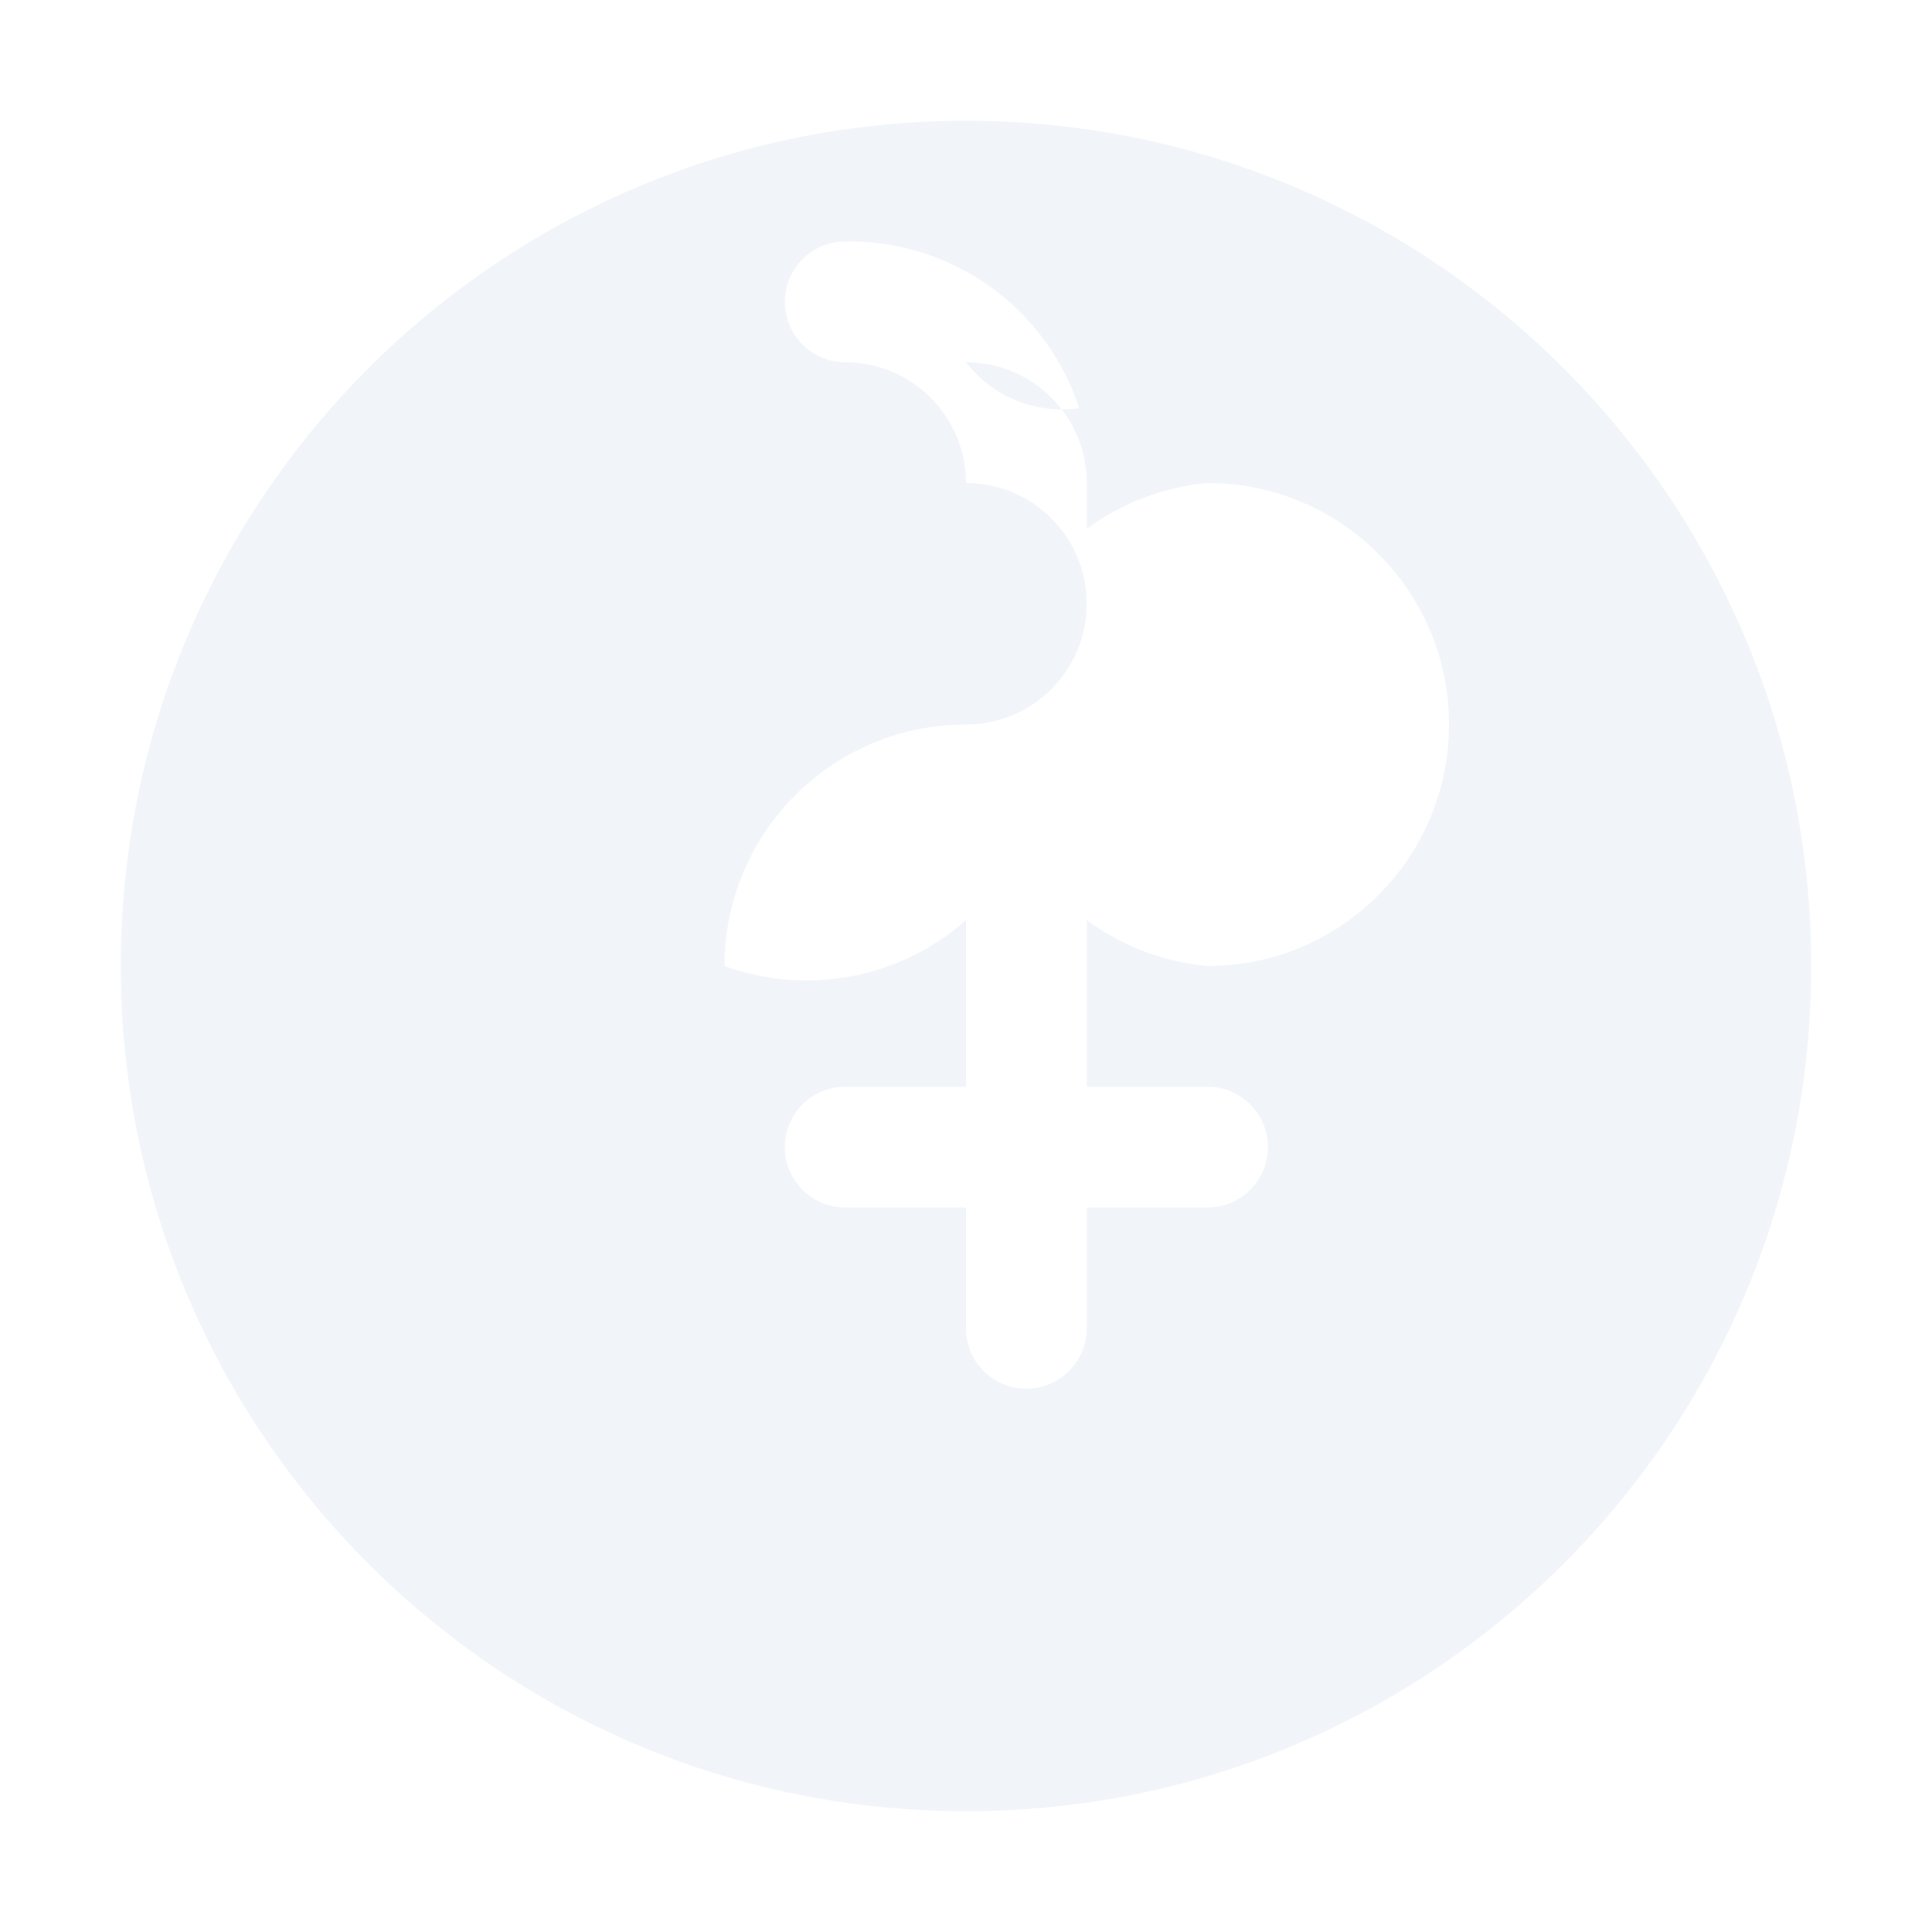
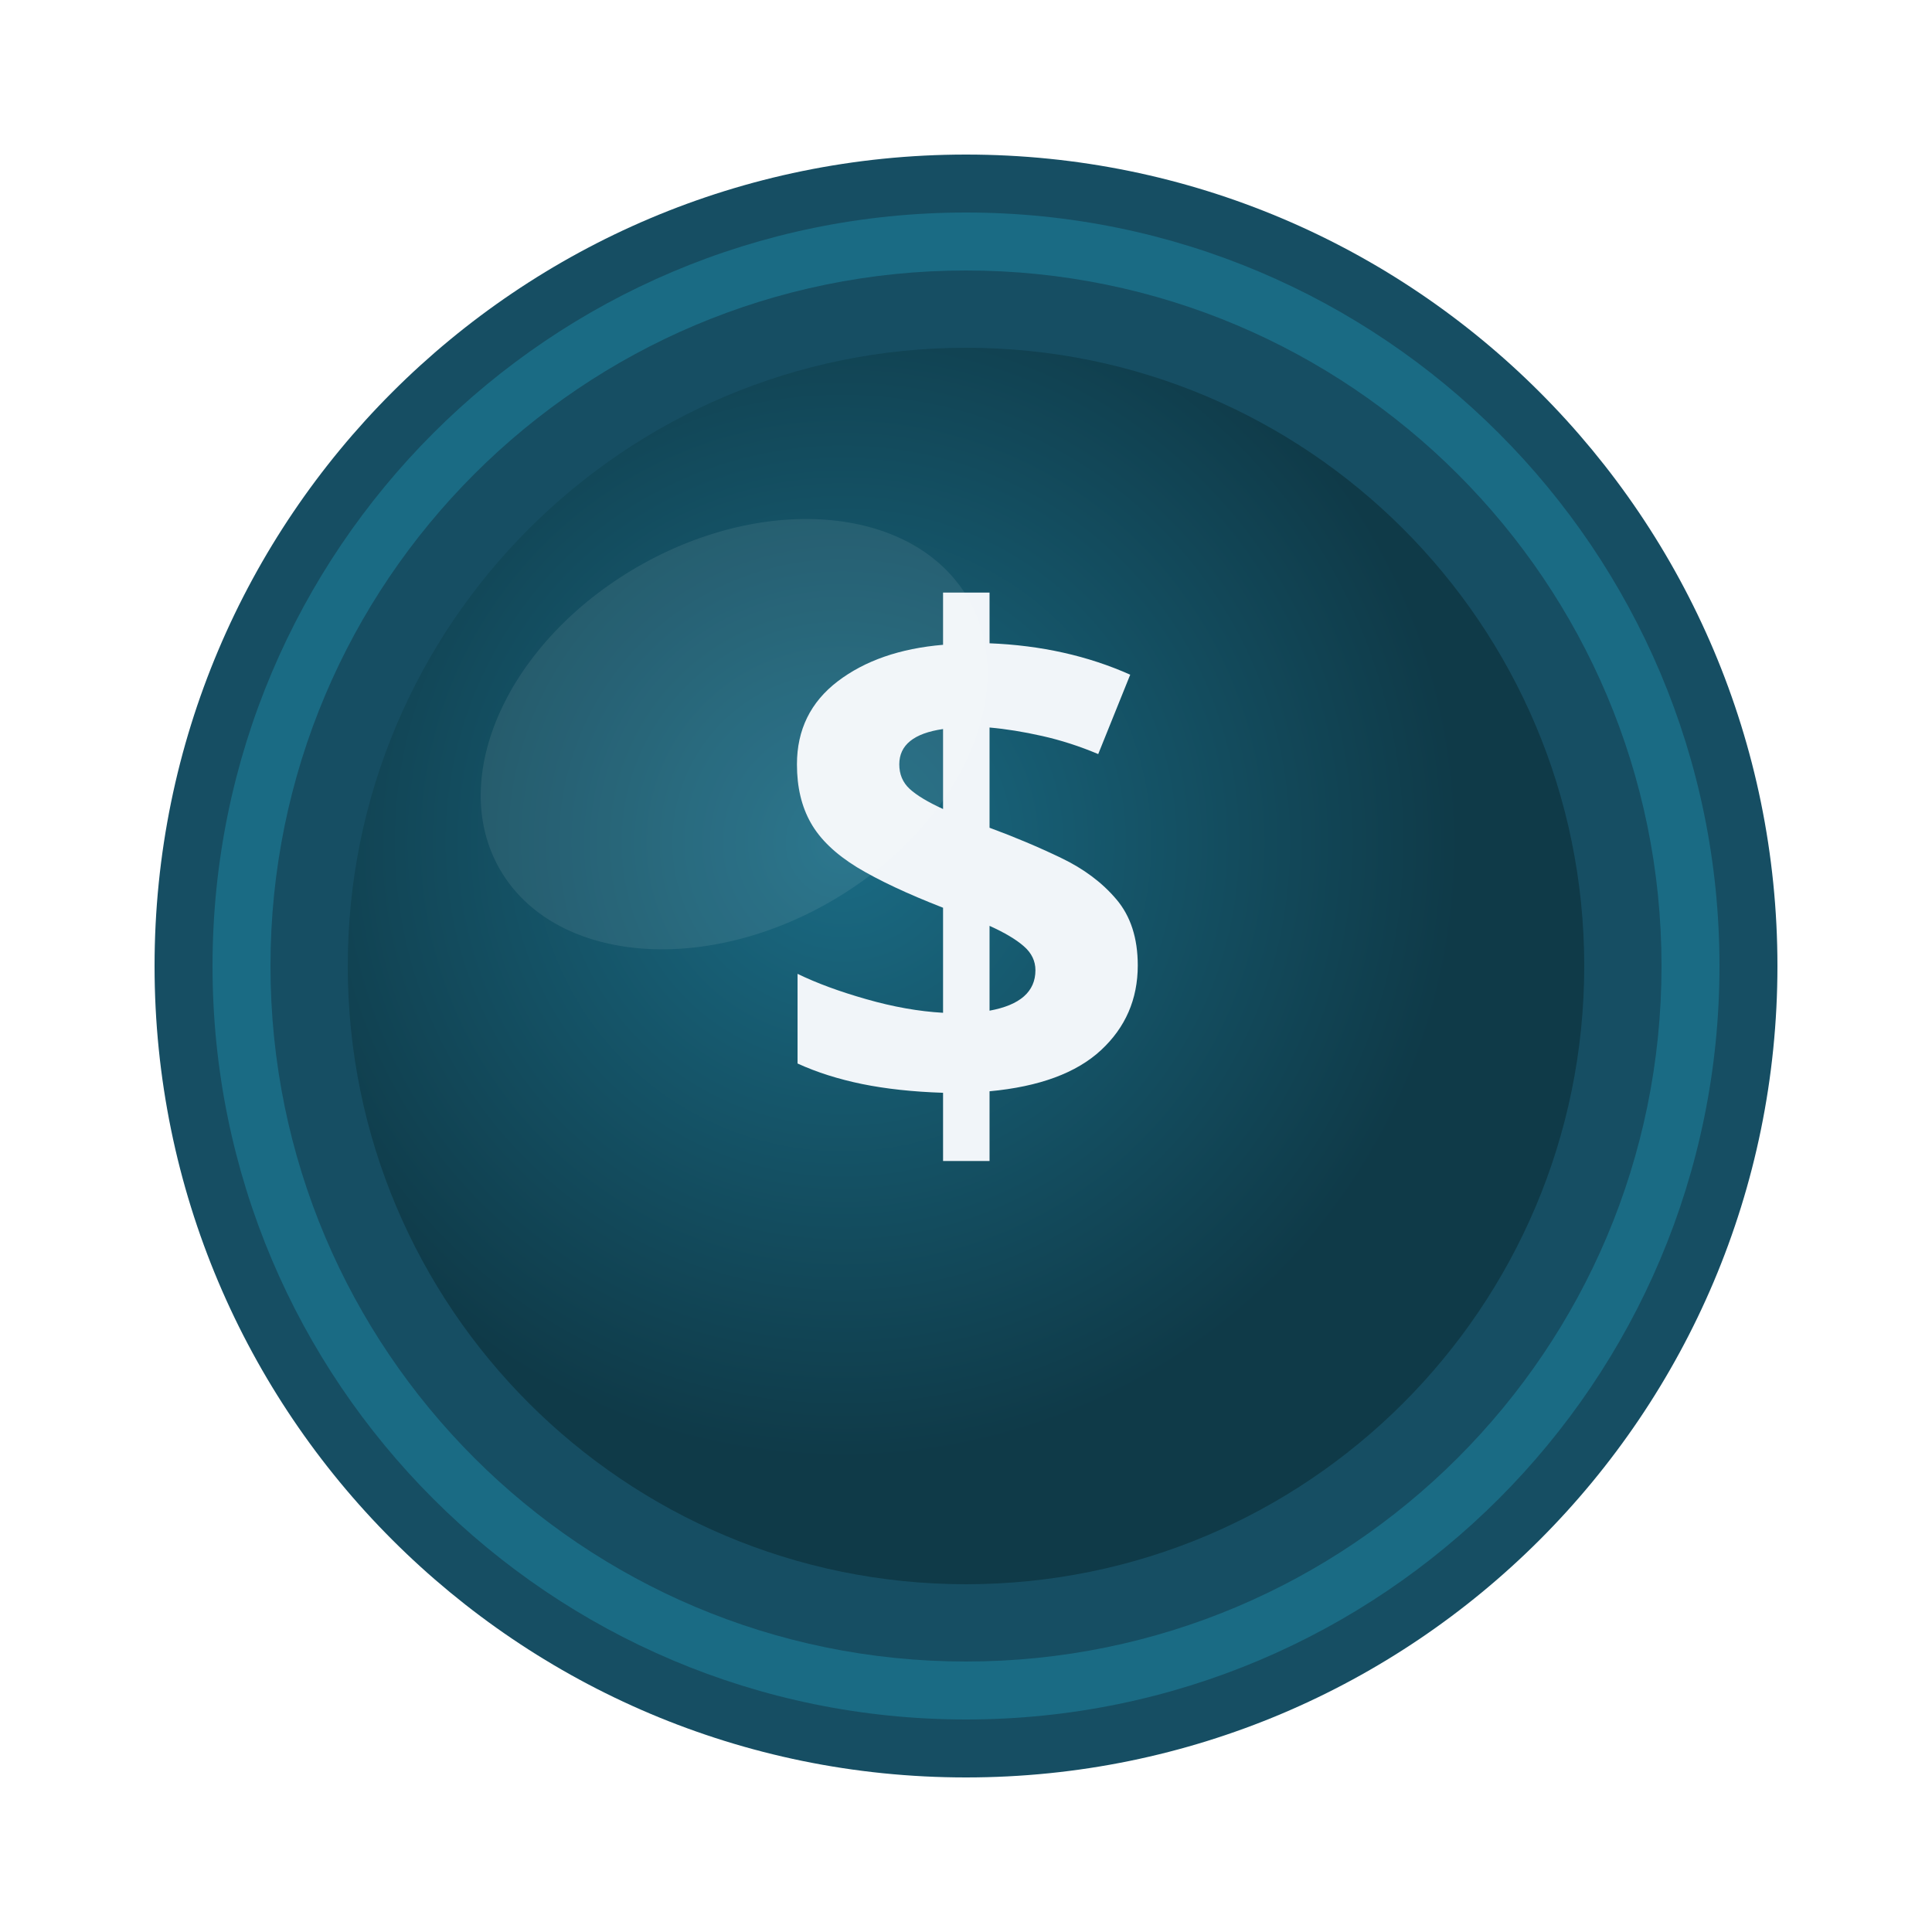
- <svg xmlns="http://www.w3.org/2000/svg" viewBox="0 0 32 32" fill="none">
-   <path d="M16 2C8.268 2 2 8.268 2 16s6.268 14 14 14 14-6.268 14-14S23.732 2 16 2zm0 4a2 2 0 012 2v.76A3.985 3.985 0 0120 8a4 4 0 010 8 3.985 3.985 0 01-2-.76V18h2a1 1 0 010 2h-2v2a1 1 0 01-2 0v-2h-2a1 1 0 010-2h2v-2.76A3.985 3.985 0 0112 16a4 4 0 014-4 2 2 0 100-4 2 2 0 00-2-2 1 1 0 010-2 4.002 4.002 0 013.874 2.76A2 2 0 0116 6zm0 2a2 2 0 100 4 2 2 0 000-4z" fill="#F1F5F9" />
+ <svg xmlns="http://www.w3.org/2000/svg" viewBox="0 0 100 100" fill="none">
+   <circle cx="50" cy="50" r="42" fill="#164E63" />
+   <circle cx="50" cy="50" r="39" fill="#1A6B84" />
+   <circle cx="50" cy="50" r="36" fill="#164E63" />
+   <circle cx="50" cy="50" r="32" fill="url(#g)" />
+   <text x="50" y="58" text-anchor="middle" font-size="36" fill="#F1F5F9" font-weight="bold" font-family="sans-serif">$</text>
+   <ellipse cx="38" cy="38" rx="14" ry="10" fill="rgba(255,255,255,0.08)" transform="rotate(-30 38 38)" />
+   <defs>
+     <radialGradient id="g" cx="40%" cy="40%">
+       <stop offset="0%" stop-color="#1A6B84" />
+       <stop offset="100%" stop-color="#0F3A48" />
+     </radialGradient>
+   </defs>
</svg>
